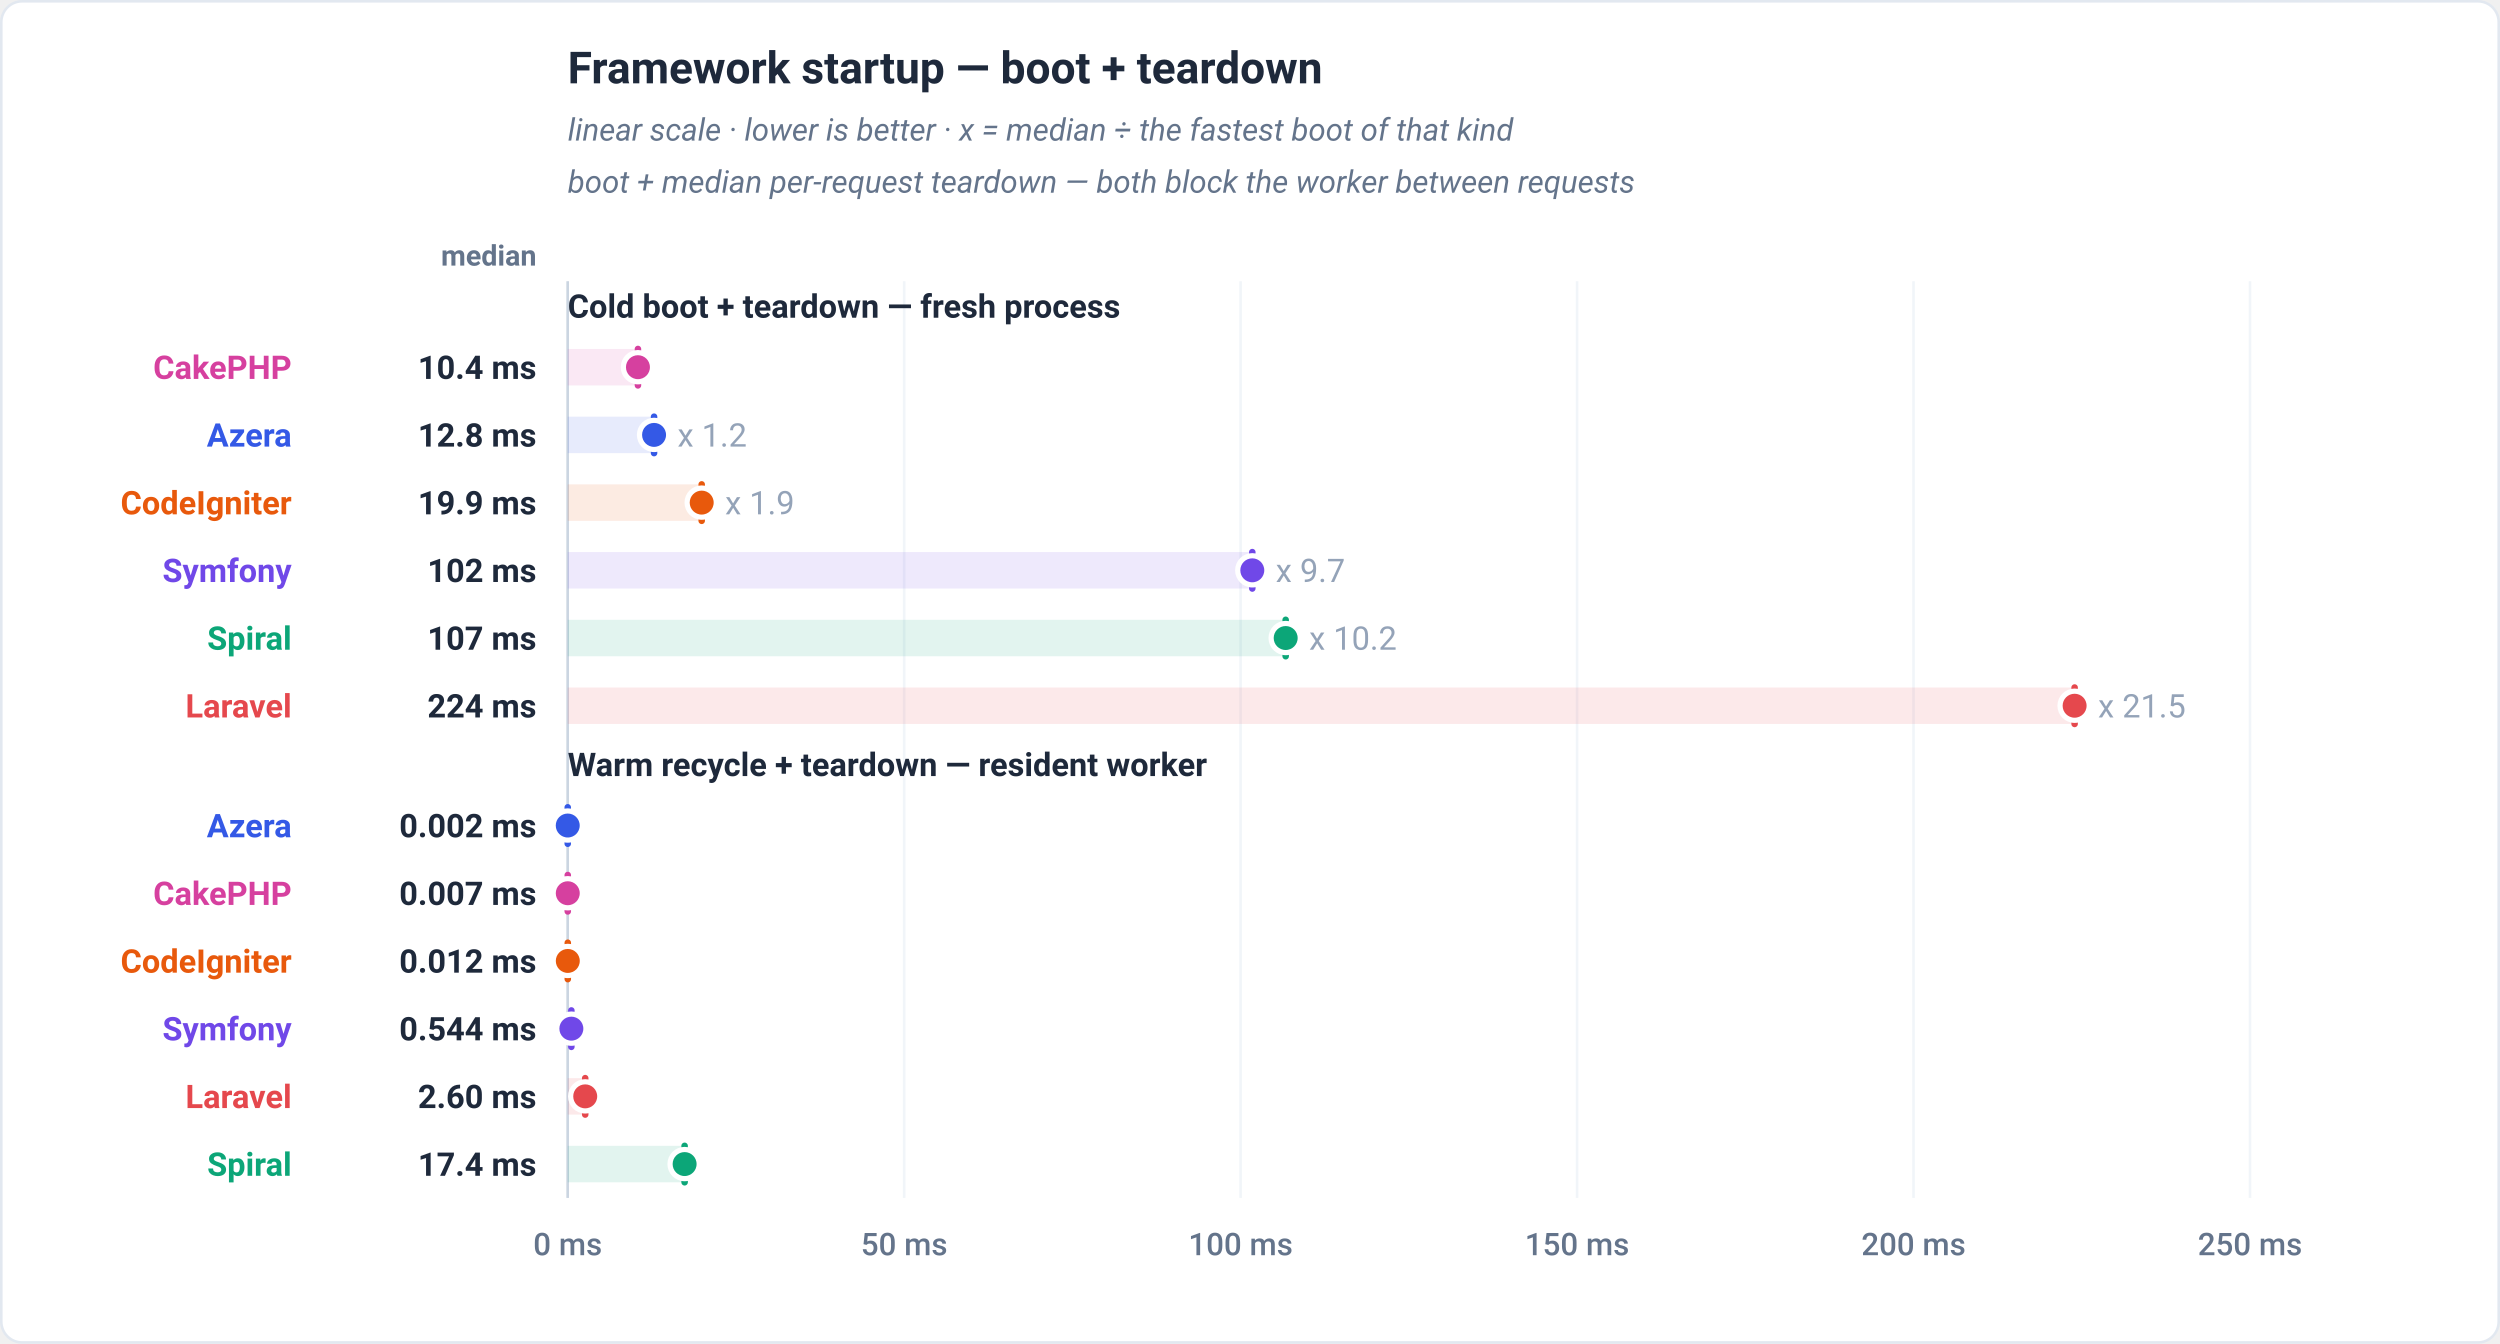
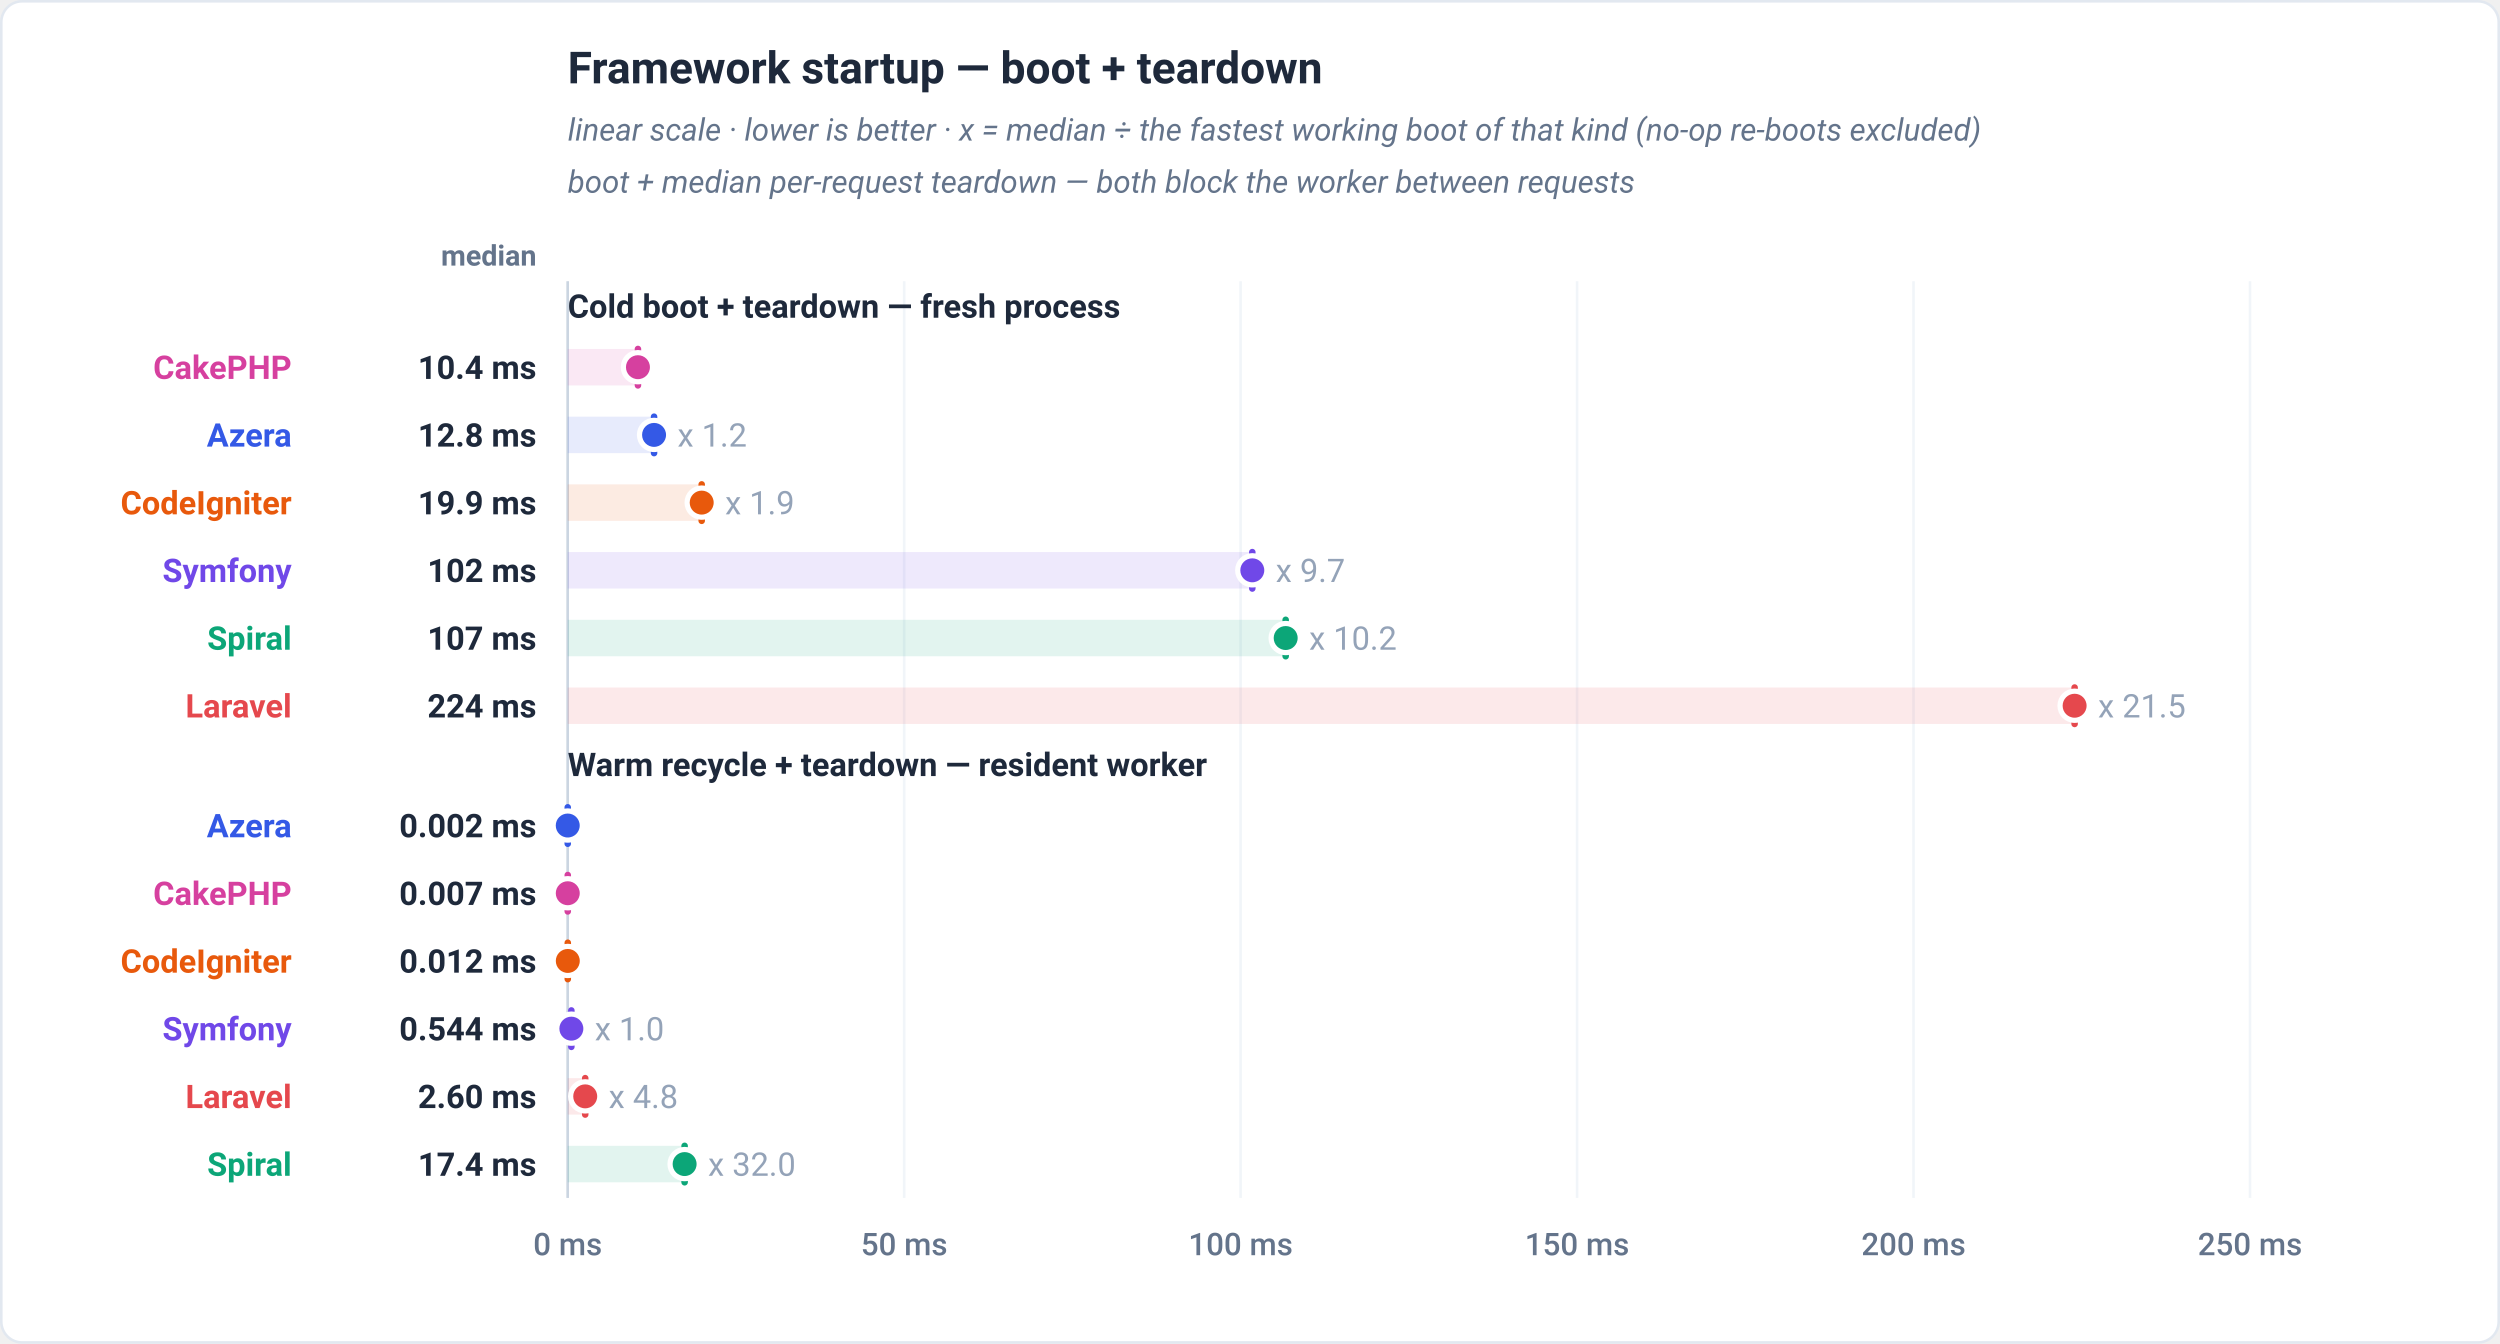
<svg xmlns="http://www.w3.org/2000/svg" viewBox="0 0 960 516" width="960" height="516" role="img" font-family="-apple-system,BlinkMacSystemFont,'Segoe UI',Roboto,Helvetica,Arial,sans-serif">
  <rect x="0.5" y="0.5" width="959" height="515" rx="8" fill="#ffffff" stroke="#e2e8f0" />
  <text x="218" y="32" font-family="-apple-system,BlinkMacSystemFont,'Segoe UI',Roboto,Helvetica,Arial,sans-serif" font-size="17" font-weight="700" fill="#1e293b" text-anchor="start">Framework startup — boot + teardown</text>
-   <text x="218" y="54" font-family="-apple-system,BlinkMacSystemFont,'Segoe UI',Roboto,Helvetica,Arial,sans-serif" font-size="12" font-weight="400" fill="#64748b" text-anchor="start" font-style="italic">linear scale · lower is better · x = median ÷ the fastest boot of that kind</text>
+   <text x="218" y="54" font-family="-apple-system,BlinkMacSystemFont,'Segoe UI',Roboto,Helvetica,Arial,sans-serif" font-size="12" font-weight="400" fill="#64748b" text-anchor="start" font-style="italic">linear scale · lower is better · x = median ÷ the fastest working boot of that kind (no-op re-boots excluded)</text>
  <text x="218" y="74" font-family="-apple-system,BlinkMacSystemFont,'Segoe UI',Roboto,Helvetica,Arial,sans-serif" font-size="12" font-weight="400" fill="#64748b" text-anchor="start" font-style="italic">boot + median per-request teardown — both block the worker between requests</text>
  <text x="206" y="102" font-family="-apple-system,BlinkMacSystemFont,'Segoe UI',Roboto,Helvetica,Arial,sans-serif" font-size="11" font-weight="600" fill="#64748b" text-anchor="end">median</text>
  <line x1="218" y1="108" x2="218" y2="460" stroke="#f1f5f9" stroke-width="1" />
  <text x="218" y="482" font-family="-apple-system,BlinkMacSystemFont,'Segoe UI',Roboto,Helvetica,Arial,sans-serif" font-size="12" font-weight="500" fill="#64748b" text-anchor="middle">0 ms</text>
  <line x1="347.2" y1="108" x2="347.2" y2="460" stroke="#f1f5f9" stroke-width="1" />
  <text x="347.2" y="482" font-family="-apple-system,BlinkMacSystemFont,'Segoe UI',Roboto,Helvetica,Arial,sans-serif" font-size="12" font-weight="500" fill="#64748b" text-anchor="middle">50 ms</text>
  <line x1="476.4" y1="108" x2="476.4" y2="460" stroke="#f1f5f9" stroke-width="1" />
  <text x="476.4" y="482" font-family="-apple-system,BlinkMacSystemFont,'Segoe UI',Roboto,Helvetica,Arial,sans-serif" font-size="12" font-weight="500" fill="#64748b" text-anchor="middle">100 ms</text>
  <line x1="605.6" y1="108" x2="605.6" y2="460" stroke="#f1f5f9" stroke-width="1" />
  <text x="605.6" y="482" font-family="-apple-system,BlinkMacSystemFont,'Segoe UI',Roboto,Helvetica,Arial,sans-serif" font-size="12" font-weight="500" fill="#64748b" text-anchor="middle">150 ms</text>
  <line x1="734.8" y1="108" x2="734.8" y2="460" stroke="#f1f5f9" stroke-width="1" />
  <text x="734.8" y="482" font-family="-apple-system,BlinkMacSystemFont,'Segoe UI',Roboto,Helvetica,Arial,sans-serif" font-size="12" font-weight="500" fill="#64748b" text-anchor="middle">200 ms</text>
  <line x1="864" y1="108" x2="864" y2="460" stroke="#f1f5f9" stroke-width="1" />
  <text x="864" y="482" font-family="-apple-system,BlinkMacSystemFont,'Segoe UI',Roboto,Helvetica,Arial,sans-serif" font-size="12" font-weight="500" fill="#64748b" text-anchor="middle">250 ms</text>
  <line x1="218" y1="108" x2="218" y2="460" stroke="#cbd5e1" stroke-width="1" />
  <text x="218" y="122" font-family="-apple-system,BlinkMacSystemFont,'Segoe UI',Roboto,Helvetica,Arial,sans-serif" font-size="12.5" font-weight="700" fill="#1e293b" text-anchor="start">Cold boot + teardown — fresh process</text>
  <rect x="218" y="134" width="26.97" height="14" fill="#d6409f" fill-opacity="0.12" />
  <line x1="244.97" y1="141" x2="244.97" y2="141" stroke="#d6409f" stroke-width="2.5" stroke-linecap="round" opacity="0.5" />
  <line x1="244.97" y1="134" x2="244.97" y2="148" stroke="#d6409f" stroke-width="2.5" stroke-linecap="round" />
  <circle cx="244.97" cy="141" r="5.6" fill="#d6409f" stroke="#ffffff" stroke-width="2" />
  <text x="112" y="145.5" font-family="-apple-system,BlinkMacSystemFont,'Segoe UI',Roboto,Helvetica,Arial,sans-serif" font-size="12.5" font-weight="700" fill="#d6409f" text-anchor="end">CakePHP</text>
  <text x="206" y="145.5" font-family="-apple-system,BlinkMacSystemFont,'Segoe UI',Roboto,Helvetica,Arial,sans-serif" font-size="12.5" font-weight="700" fill="#1e293b" text-anchor="end">10.4 ms</text>
  <rect x="218" y="160" width="33.16" height="14" fill="#3459e6" fill-opacity="0.12" />
  <line x1="251.16" y1="167" x2="251.16" y2="167" stroke="#3459e6" stroke-width="2.5" stroke-linecap="round" opacity="0.5" />
  <line x1="251.16" y1="160" x2="251.16" y2="174" stroke="#3459e6" stroke-width="2.5" stroke-linecap="round" />
  <circle cx="251.16" cy="167" r="5.6" fill="#3459e6" stroke="#ffffff" stroke-width="2" />
  <text x="260.16" y="171.5" font-family="-apple-system,BlinkMacSystemFont,'Segoe UI',Roboto,Helvetica,Arial,sans-serif" font-size="12.5" font-weight="400" fill="#94a3b8" text-anchor="start" stroke="#ffffff" stroke-width="3" paint-order="stroke" stroke-linejoin="round">x 1.2</text>
  <text x="112" y="171.5" font-family="-apple-system,BlinkMacSystemFont,'Segoe UI',Roboto,Helvetica,Arial,sans-serif" font-size="12.5" font-weight="700" fill="#3459e6" text-anchor="end">Azera</text>
  <text x="206" y="171.5" font-family="-apple-system,BlinkMacSystemFont,'Segoe UI',Roboto,Helvetica,Arial,sans-serif" font-size="12.5" font-weight="700" fill="#1e293b" text-anchor="end">12.8 ms</text>
  <rect x="218" y="186" width="51.45" height="14" fill="#e8590c" fill-opacity="0.12" />
  <line x1="269.45" y1="193" x2="269.45" y2="193" stroke="#e8590c" stroke-width="2.5" stroke-linecap="round" opacity="0.5" />
  <line x1="269.45" y1="186" x2="269.45" y2="200" stroke="#e8590c" stroke-width="2.5" stroke-linecap="round" />
  <circle cx="269.45" cy="193" r="5.6" fill="#e8590c" stroke="#ffffff" stroke-width="2" />
  <text x="278.45" y="197.5" font-family="-apple-system,BlinkMacSystemFont,'Segoe UI',Roboto,Helvetica,Arial,sans-serif" font-size="12.5" font-weight="400" fill="#94a3b8" text-anchor="start" stroke="#ffffff" stroke-width="3" paint-order="stroke" stroke-linejoin="round">x 1.9</text>
  <text x="112" y="197.5" font-family="-apple-system,BlinkMacSystemFont,'Segoe UI',Roboto,Helvetica,Arial,sans-serif" font-size="12.5" font-weight="700" fill="#e8590c" text-anchor="end">CodeIgniter</text>
  <text x="206" y="197.5" font-family="-apple-system,BlinkMacSystemFont,'Segoe UI',Roboto,Helvetica,Arial,sans-serif" font-size="12.5" font-weight="700" fill="#1e293b" text-anchor="end">19.9 ms</text>
  <rect x="218" y="212" width="262.88" height="14" fill="#7048e8" fill-opacity="0.12" />
  <line x1="480.88" y1="219" x2="480.88" y2="219" stroke="#7048e8" stroke-width="2.5" stroke-linecap="round" opacity="0.5" />
  <line x1="480.88" y1="212" x2="480.88" y2="226" stroke="#7048e8" stroke-width="2.5" stroke-linecap="round" />
  <circle cx="480.88" cy="219" r="5.6" fill="#7048e8" stroke="#ffffff" stroke-width="2" />
  <text x="489.88" y="223.5" font-family="-apple-system,BlinkMacSystemFont,'Segoe UI',Roboto,Helvetica,Arial,sans-serif" font-size="12.5" font-weight="400" fill="#94a3b8" text-anchor="start" stroke="#ffffff" stroke-width="3" paint-order="stroke" stroke-linejoin="round">x 9.7</text>
  <text x="112" y="223.5" font-family="-apple-system,BlinkMacSystemFont,'Segoe UI',Roboto,Helvetica,Arial,sans-serif" font-size="12.5" font-weight="700" fill="#7048e8" text-anchor="end">Symfony</text>
  <text x="206" y="223.5" font-family="-apple-system,BlinkMacSystemFont,'Segoe UI',Roboto,Helvetica,Arial,sans-serif" font-size="12.5" font-weight="700" fill="#1e293b" text-anchor="end">102 ms</text>
  <rect x="218" y="238" width="275.7" height="14" fill="#0ca678" fill-opacity="0.12" />
  <line x1="493.7" y1="245" x2="493.7" y2="245" stroke="#0ca678" stroke-width="2.5" stroke-linecap="round" opacity="0.5" />
  <line x1="493.7" y1="238" x2="493.7" y2="252" stroke="#0ca678" stroke-width="2.5" stroke-linecap="round" />
  <circle cx="493.7" cy="245" r="5.6" fill="#0ca678" stroke="#ffffff" stroke-width="2" />
  <text x="502.7" y="249.5" font-family="-apple-system,BlinkMacSystemFont,'Segoe UI',Roboto,Helvetica,Arial,sans-serif" font-size="12.5" font-weight="400" fill="#94a3b8" text-anchor="start" stroke="#ffffff" stroke-width="3" paint-order="stroke" stroke-linejoin="round">x 10.2</text>
  <text x="112" y="249.5" font-family="-apple-system,BlinkMacSystemFont,'Segoe UI',Roboto,Helvetica,Arial,sans-serif" font-size="12.5" font-weight="700" fill="#0ca678" text-anchor="end">Spiral</text>
  <text x="206" y="249.5" font-family="-apple-system,BlinkMacSystemFont,'Segoe UI',Roboto,Helvetica,Arial,sans-serif" font-size="12.5" font-weight="700" fill="#1e293b" text-anchor="end">107 ms</text>
  <rect x="218" y="264" width="578.65" height="14" fill="#e5484d" fill-opacity="0.12" />
  <line x1="796.65" y1="271" x2="796.65" y2="271" stroke="#e5484d" stroke-width="2.5" stroke-linecap="round" opacity="0.5" />
  <line x1="796.65" y1="264" x2="796.65" y2="278" stroke="#e5484d" stroke-width="2.5" stroke-linecap="round" />
  <circle cx="796.65" cy="271" r="5.6" fill="#e5484d" stroke="#ffffff" stroke-width="2" />
  <text x="805.65" y="275.5" font-family="-apple-system,BlinkMacSystemFont,'Segoe UI',Roboto,Helvetica,Arial,sans-serif" font-size="12.5" font-weight="400" fill="#94a3b8" text-anchor="start" stroke="#ffffff" stroke-width="3" paint-order="stroke" stroke-linejoin="round">x 21.5</text>
  <text x="112" y="275.5" font-family="-apple-system,BlinkMacSystemFont,'Segoe UI',Roboto,Helvetica,Arial,sans-serif" font-size="12.5" font-weight="700" fill="#e5484d" text-anchor="end">Laravel</text>
  <text x="206" y="275.5" font-family="-apple-system,BlinkMacSystemFont,'Segoe UI',Roboto,Helvetica,Arial,sans-serif" font-size="12.5" font-weight="700" fill="#1e293b" text-anchor="end">224 ms</text>
  <text x="218" y="298" font-family="-apple-system,BlinkMacSystemFont,'Segoe UI',Roboto,Helvetica,Arial,sans-serif" font-size="12.5" font-weight="700" fill="#1e293b" text-anchor="start">Warm recycle + teardown — resident worker</text>
  <rect x="218" y="310" width="0.01" height="14" fill="#3459e6" fill-opacity="0.12" />
  <line x1="218.01" y1="317" x2="218.01" y2="317" stroke="#3459e6" stroke-width="2.5" stroke-linecap="round" opacity="0.5" />
  <line x1="218.01" y1="310" x2="218.01" y2="324" stroke="#3459e6" stroke-width="2.5" stroke-linecap="round" />
  <circle cx="218.01" cy="317" r="5.6" fill="#3459e6" stroke="#ffffff" stroke-width="2" />
  <text x="112" y="321.5" font-family="-apple-system,BlinkMacSystemFont,'Segoe UI',Roboto,Helvetica,Arial,sans-serif" font-size="12.5" font-weight="700" fill="#3459e6" text-anchor="end">Azera</text>
  <text x="206" y="321.5" font-family="-apple-system,BlinkMacSystemFont,'Segoe UI',Roboto,Helvetica,Arial,sans-serif" font-size="12.5" font-weight="700" fill="#1e293b" text-anchor="end">0.002 ms</text>
  <rect x="218" y="336" width="0.02" height="14" fill="#d6409f" fill-opacity="0.12" />
  <line x1="218.02" y1="343" x2="218.02" y2="343" stroke="#d6409f" stroke-width="2.5" stroke-linecap="round" opacity="0.5" />
  <line x1="218.02" y1="336" x2="218.02" y2="350" stroke="#d6409f" stroke-width="2.5" stroke-linecap="round" />
  <circle cx="218.02" cy="343" r="5.6" fill="#d6409f" stroke="#ffffff" stroke-width="2" />
  <text x="112" y="347.5" font-family="-apple-system,BlinkMacSystemFont,'Segoe UI',Roboto,Helvetica,Arial,sans-serif" font-size="12.5" font-weight="700" fill="#d6409f" text-anchor="end">CakePHP</text>
  <text x="206" y="347.5" font-family="-apple-system,BlinkMacSystemFont,'Segoe UI',Roboto,Helvetica,Arial,sans-serif" font-size="12.5" font-weight="700" fill="#1e293b" text-anchor="end">0.007 ms</text>
  <rect x="218" y="362" width="0.03" height="14" fill="#e8590c" fill-opacity="0.12" />
  <line x1="218.03" y1="369" x2="218.03" y2="369" stroke="#e8590c" stroke-width="2.5" stroke-linecap="round" opacity="0.5" />
  <line x1="218.03" y1="362" x2="218.03" y2="376" stroke="#e8590c" stroke-width="2.5" stroke-linecap="round" />
  <circle cx="218.03" cy="369" r="5.6" fill="#e8590c" stroke="#ffffff" stroke-width="2" />
  <text x="112" y="373.5" font-family="-apple-system,BlinkMacSystemFont,'Segoe UI',Roboto,Helvetica,Arial,sans-serif" font-size="12.5" font-weight="700" fill="#e8590c" text-anchor="end">CodeIgniter</text>
  <text x="206" y="373.5" font-family="-apple-system,BlinkMacSystemFont,'Segoe UI',Roboto,Helvetica,Arial,sans-serif" font-size="12.5" font-weight="700" fill="#1e293b" text-anchor="end">0.012 ms</text>
  <rect x="218" y="388" width="1.4" height="14" fill="#7048e8" fill-opacity="0.12" />
  <line x1="219.4" y1="395" x2="219.4" y2="395" stroke="#7048e8" stroke-width="2.5" stroke-linecap="round" opacity="0.5" />
  <line x1="219.4" y1="388" x2="219.4" y2="402" stroke="#7048e8" stroke-width="2.5" stroke-linecap="round" />
  <circle cx="219.4" cy="395" r="5.6" fill="#7048e8" stroke="#ffffff" stroke-width="2" />
+   <text x="228.4" y="399.5" font-family="-apple-system,BlinkMacSystemFont,'Segoe UI',Roboto,Helvetica,Arial,sans-serif" font-size="12.5" font-weight="400" fill="#94a3b8" text-anchor="start" stroke="#ffffff" stroke-width="3" paint-order="stroke" stroke-linejoin="round">x 1.0</text>
  <text x="112" y="399.5" font-family="-apple-system,BlinkMacSystemFont,'Segoe UI',Roboto,Helvetica,Arial,sans-serif" font-size="12.5" font-weight="700" fill="#7048e8" text-anchor="end">Symfony</text>
  <text x="206" y="399.5" font-family="-apple-system,BlinkMacSystemFont,'Segoe UI',Roboto,Helvetica,Arial,sans-serif" font-size="12.5" font-weight="700" fill="#1e293b" text-anchor="end">0.544 ms</text>
  <rect x="218" y="414" width="6.72" height="14" fill="#e5484d" fill-opacity="0.12" />
  <line x1="224.72" y1="421" x2="224.72" y2="421" stroke="#e5484d" stroke-width="2.5" stroke-linecap="round" opacity="0.5" />
  <line x1="224.72" y1="414" x2="224.72" y2="428" stroke="#e5484d" stroke-width="2.5" stroke-linecap="round" />
  <circle cx="224.72" cy="421" r="5.6" fill="#e5484d" stroke="#ffffff" stroke-width="2" />
+   <text x="233.72" y="425.5" font-family="-apple-system,BlinkMacSystemFont,'Segoe UI',Roboto,Helvetica,Arial,sans-serif" font-size="12.5" font-weight="400" fill="#94a3b8" text-anchor="start" stroke="#ffffff" stroke-width="3" paint-order="stroke" stroke-linejoin="round">x 4.8</text>
  <text x="112" y="425.5" font-family="-apple-system,BlinkMacSystemFont,'Segoe UI',Roboto,Helvetica,Arial,sans-serif" font-size="12.5" font-weight="700" fill="#e5484d" text-anchor="end">Laravel</text>
  <text x="206" y="425.5" font-family="-apple-system,BlinkMacSystemFont,'Segoe UI',Roboto,Helvetica,Arial,sans-serif" font-size="12.5" font-weight="700" fill="#1e293b" text-anchor="end">2.60 ms</text>
  <rect x="218" y="440" width="44.89" height="14" fill="#0ca678" fill-opacity="0.12" />
  <line x1="262.89" y1="447" x2="262.89" y2="447" stroke="#0ca678" stroke-width="2.5" stroke-linecap="round" opacity="0.5" />
  <line x1="262.89" y1="440" x2="262.89" y2="454" stroke="#0ca678" stroke-width="2.5" stroke-linecap="round" />
  <circle cx="262.89" cy="447" r="5.6" fill="#0ca678" stroke="#ffffff" stroke-width="2" />
+   <text x="271.89" y="451.5" font-family="-apple-system,BlinkMacSystemFont,'Segoe UI',Roboto,Helvetica,Arial,sans-serif" font-size="12.5" font-weight="400" fill="#94a3b8" text-anchor="start" stroke="#ffffff" stroke-width="3" paint-order="stroke" stroke-linejoin="round">x 32.0</text>
  <text x="112" y="451.5" font-family="-apple-system,BlinkMacSystemFont,'Segoe UI',Roboto,Helvetica,Arial,sans-serif" font-size="12.5" font-weight="700" fill="#0ca678" text-anchor="end">Spiral</text>
  <text x="206" y="451.5" font-family="-apple-system,BlinkMacSystemFont,'Segoe UI',Roboto,Helvetica,Arial,sans-serif" font-size="12.5" font-weight="700" fill="#1e293b" text-anchor="end">17.4 ms</text>
</svg>
